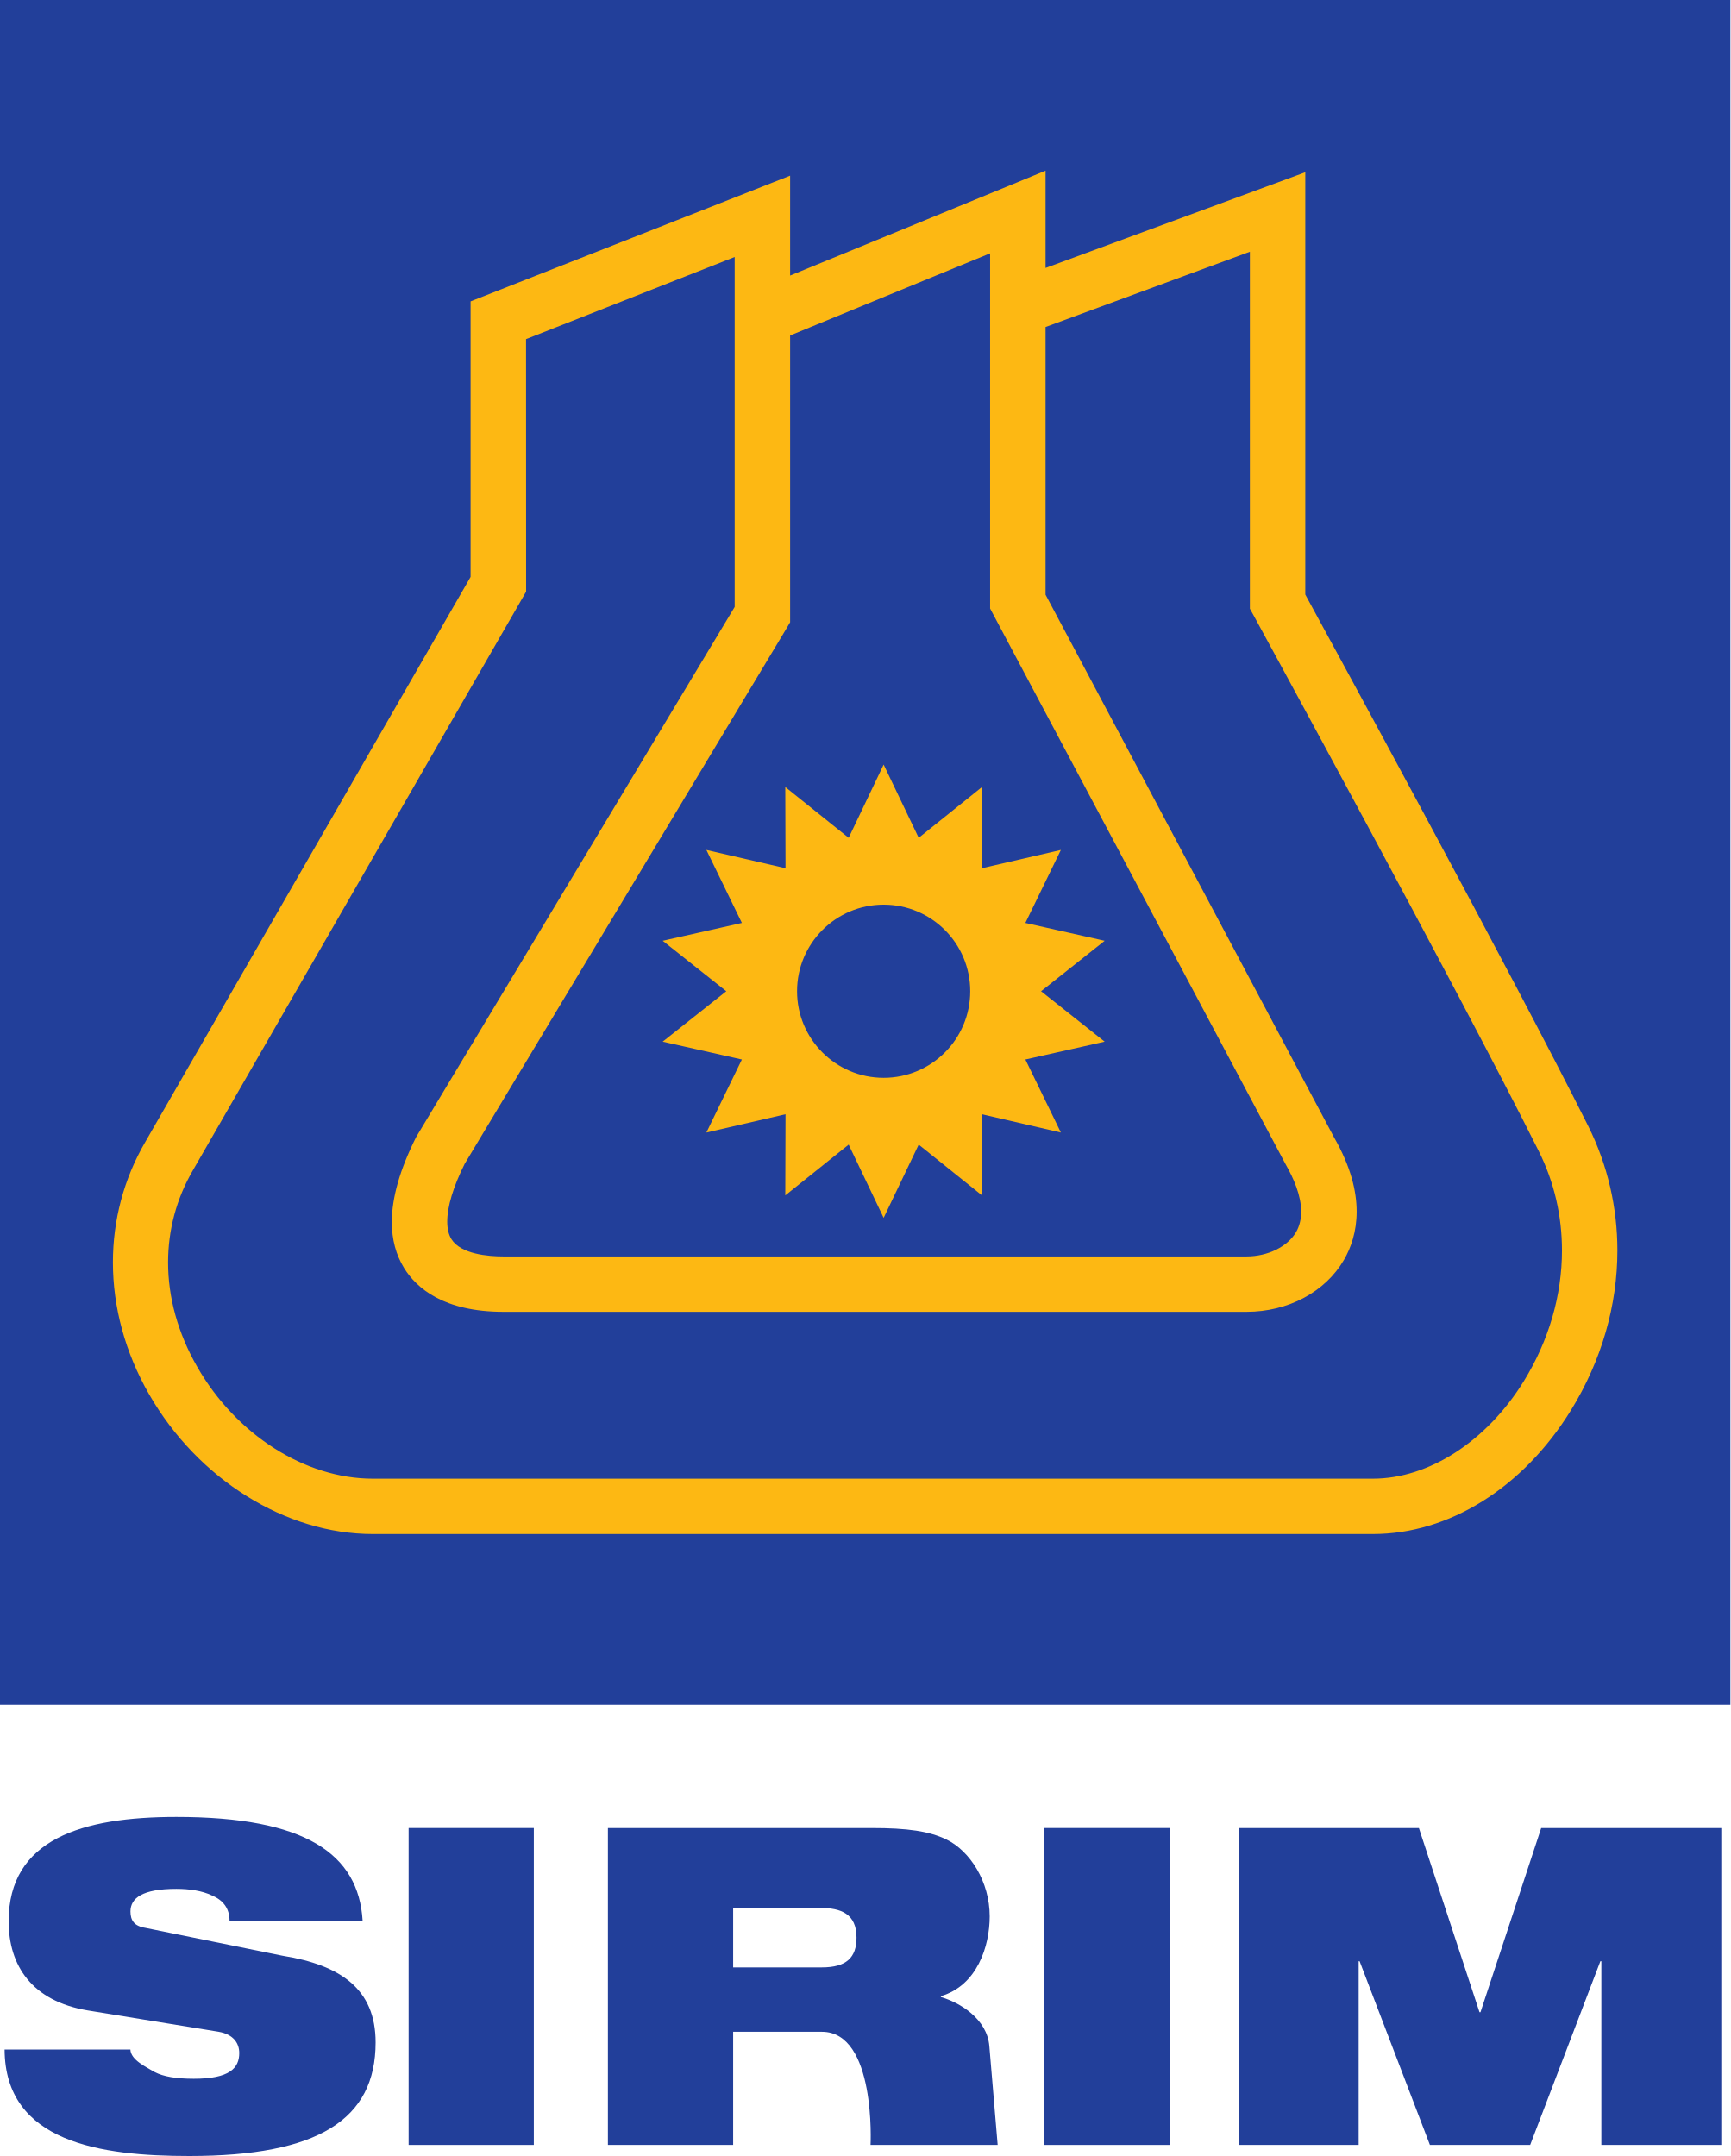
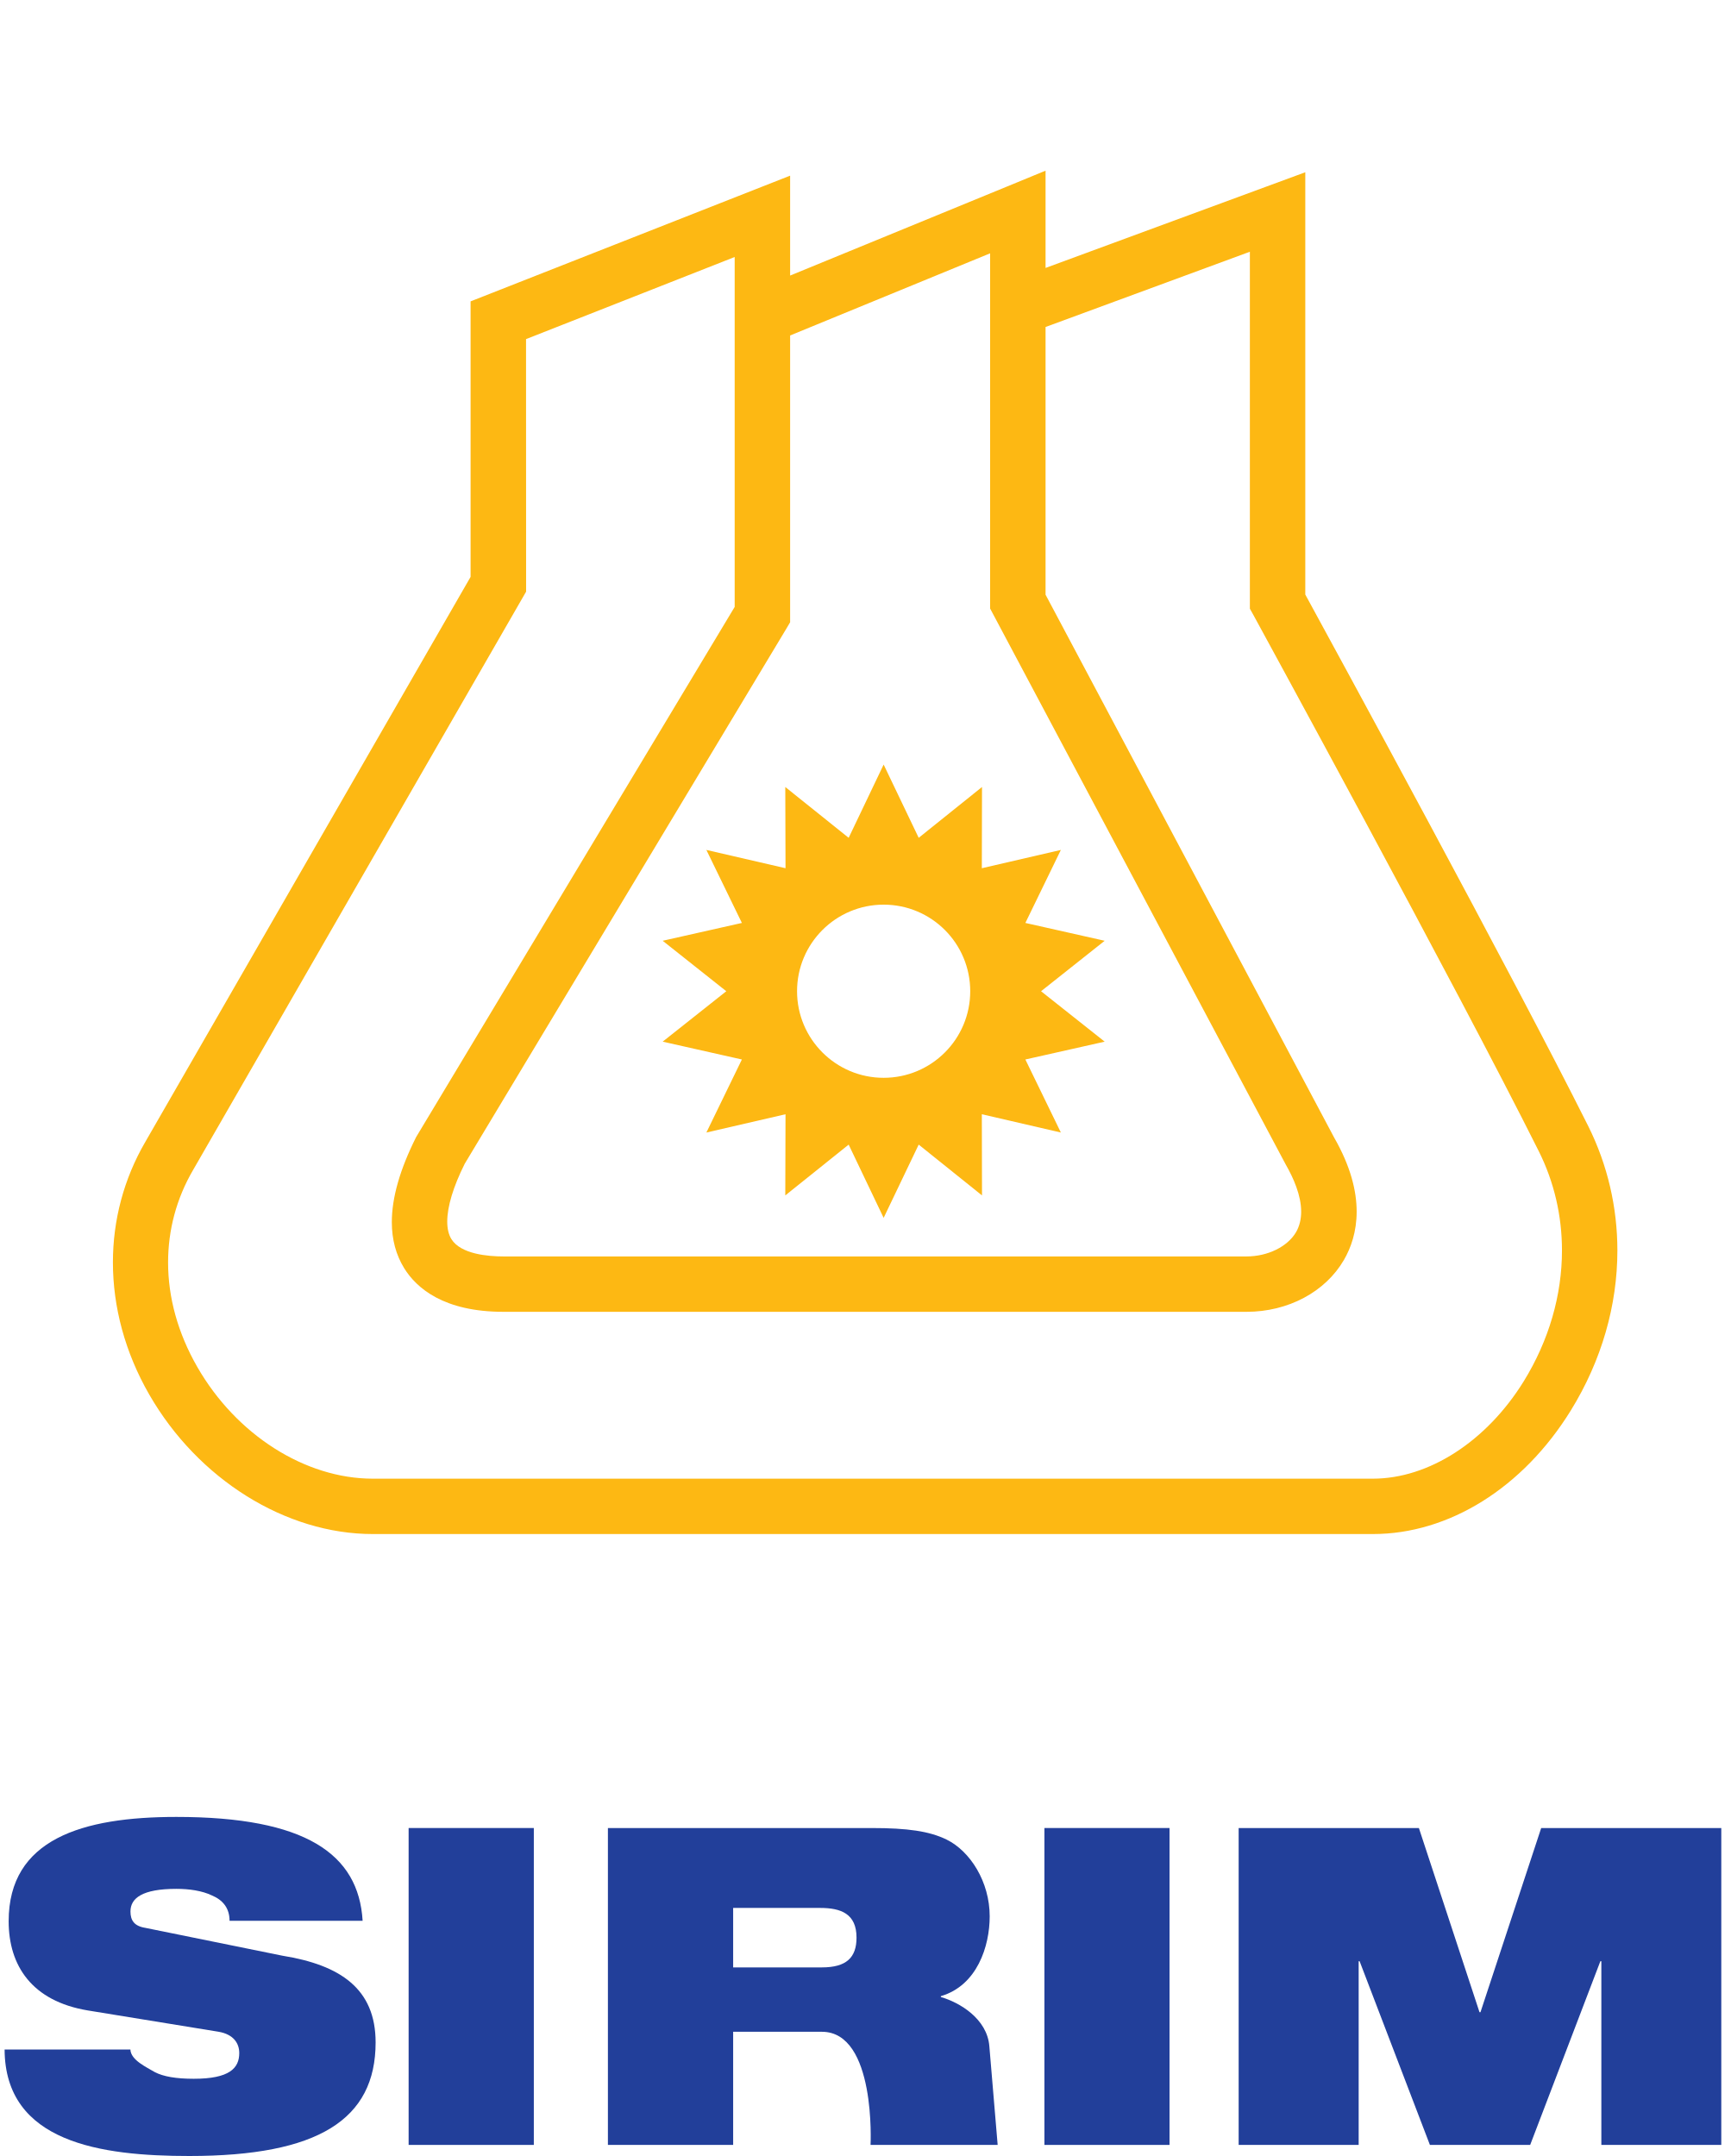
<svg xmlns="http://www.w3.org/2000/svg" width="600" height="747.658" id="svg2" version="1.0">
  <defs id="defs4">
    <clipPath id="clipPath2576" clipPathUnits="userSpaceOnUse">
      <path id="path2578" d="M 0.03,841.98 L 595.05,841.98 L 595.05,0 L 0.03,0 L 0.03,841.98 z" />
    </clipPath>
    <clipPath id="clipPath2570" clipPathUnits="userSpaceOnUse">
      <path id="path2572" d="M -0.138,841.945 L 595.138,841.945 L 595.138,0.055 L -0.138,0.055 L -0.138,841.945 z" />
    </clipPath>
    <clipPath id="clipPath2540" clipPathUnits="userSpaceOnUse">
      <path id="path2542" d="M 28.22,815.372 L 28.22,615.622 L 566.802,615.622 L 566.802,815.372" />
    </clipPath>
    <clipPath id="clipPath2446" clipPathUnits="userSpaceOnUse">
      <path id="path2448" d="M 0.03,841.98 L 595.05,841.98 L 595.05,0 L 0.03,0 L 0.03,841.98 z" />
    </clipPath>
    <clipPath id="clipPath2440" clipPathUnits="userSpaceOnUse">
      <path id="path2442" d="M -0.138,841.945 L 595.138,841.945 L 595.138,0.055 L -0.138,0.055 L -0.138,841.945 z" />
    </clipPath>
    <clipPath id="clipPath2434" clipPathUnits="userSpaceOnUse">
      <path id="path2436" clip-rule="evenodd" d="M -0.138,841.945 L 595.158,841.945 L 595.158,0.049 L -0.138,0.049 L -0.138,841.945 z" />
    </clipPath>
    <clipPath id="clipPath2424" clipPathUnits="userSpaceOnUse">
      <path id="path2426" d="M 0.03,841.98 L 595.05,841.98 L 595.05,0 L 0.03,0 L 0.03,841.98 z" />
    </clipPath>
    <clipPath id="clipPath2418" clipPathUnits="userSpaceOnUse">
      <path id="path2420" d="M -0.138,841.945 L 595.138,841.945 L 595.138,0.055 L -0.138,0.055 L -0.138,841.945 z" />
    </clipPath>
  </defs>
  <g id="layer1" transform="translate(-1258.304,471.7731)">
-     <path d="M 1258.304,119.4 L 1858.304,119.4 L 1858.304,-471.773 L 1258.304,-471.773 L 1258.304,119.4 z" style="fill:#223f9a;fill-opacity:1;fill-rule:nonzero;stroke:none" id="path2512" />
    <path d="M 1564.704,-98.01 C 1548.131,-98.01 1534.68,-111.461 1534.68,-128.034 C 1534.68,-144.619 1548.131,-158.058 1564.704,-158.058 C 1581.302,-158.058 1594.728,-144.619 1594.728,-128.034 C 1594.728,-111.461 1581.302,-98.01 1564.704,-98.01 z M 1619.289,-128.034 L 1641.35,-145.532 L 1613.848,-151.717 L 1626.158,-177.033 L 1598.752,-170.692 L 1598.812,-198.855 L 1576.858,-181.237 L 1564.704,-206.637 L 1552.575,-181.237 L 1530.597,-198.855 L 1530.682,-170.692 L 1503.239,-177.033 L 1515.55,-151.717 L 1488.083,-145.532 L 1510.145,-128.034 L 1488.083,-110.548 L 1515.55,-104.363 L 1503.239,-79.035 L 1530.682,-85.376 L 1530.597,-57.226 L 1552.575,-74.844 L 1564.704,-49.443 L 1576.858,-74.844 L 1598.812,-57.226 L 1598.752,-85.376 L 1626.158,-79.035 L 1613.848,-104.363 L 1641.35,-110.548 L 1619.289,-128.034" style="fill:#fdb813;fill-opacity:1;fill-rule:nonzero;stroke:none" id="path2514" />
    <path d="M 1720.914,-77.294 L 1720.914,-77.294 z M 1601.622,-383.923 C 1601.622,-361.021 1601.622,-260.752 1601.622,-260.752 L 1704.1,-67.998 C 1706.862,-63.194 1709.481,-57.189 1709.481,-51.593 C 1709.481,-49.095 1708.964,-46.681 1707.703,-44.483 C 1704.76,-39.451 1697.891,-36.065 1690.53,-36.065 L 1432.863,-36.065 C 1427.519,-36.065 1418.067,-36.857 1414.824,-42.081 C 1413.864,-43.643 1413.383,-45.684 1413.383,-48.158 C 1413.383,-53.298 1415.449,-60.228 1419.449,-68.214 C 1419.473,-68.226 1530.922,-253.691 1530.922,-253.691 L 1532.278,-255.985 C 1532.278,-255.985 1532.278,-314.856 1532.278,-355.436 C 1534.645,-356.409 1583.223,-376.357 1601.622,-383.923 z M 1691.694,-384.475 C 1691.694,-362.258 1691.694,-260.692 1691.694,-260.692 L 1692.895,-258.543 C 1693.591,-257.246 1763.692,-128.935 1791.794,-72.706 C 1797.234,-61.885 1799.913,-50.092 1799.913,-38.13 C 1799.913,-22.698 1795.433,-6.989 1786.642,7.254 C 1773.756,28.067 1753.736,41.001 1734.341,41.001 L 1387.563,41.001 C 1364.108,41.001 1340.209,25.785 1326.698,2.234 C 1319.948,-9.523 1316.586,-21.881 1316.586,-33.975 C 1316.586,-45.18 1319.457,-56.145 1325.317,-66.149 L 1440.73,-266.601 C 1440.73,-266.601 1440.706,-342.898 1440.706,-354.175 C 1449.713,-357.718 1495.313,-375.66 1513.052,-382.65 C 1513.052,-360.396 1513.052,-265.892 1513.052,-261.305 C 1510.385,-256.849 1402.599,-77.462 1402.599,-77.462 C 1396.954,-66.209 1394.168,-56.397 1394.168,-47.978 C 1394.168,-41.925 1395.609,-36.605 1398.456,-31.981 C 1402.719,-25.088 1412.182,-16.861 1432.863,-16.861 L 1690.53,-16.861 C 1704.941,-16.861 1717.875,-23.755 1724.312,-34.864 C 1726.714,-38.995 1728.72,-44.579 1728.72,-51.617 C 1728.72,-58.691 1726.678,-67.242 1720.914,-77.294 C 1720.914,-77.318 1631.862,-244.828 1620.85,-265.544 C 1620.85,-268.775 1620.85,-319.744 1620.85,-358.378 C 1623.756,-359.435 1673.535,-377.774 1691.694,-384.475 z M 1607.603,-407.137 C 1607.603,-407.137 1546.33,-381.977 1532.278,-376.213 C 1532.278,-381.413 1532.278,-410.86 1532.278,-410.86 L 1421.478,-367.266 C 1421.478,-367.266 1421.478,-276.581 1421.478,-271.717 C 1419.028,-267.406 1308.72,-75.84 1308.72,-75.84 C 1301.214,-62.954 1297.455,-48.615 1297.455,-34.011 C 1297.455,-18.543 1301.658,-2.786 1310.041,11.806 C 1326.938,41.205 1357.359,60.204 1387.563,60.204 L 1734.341,60.204 C 1760.725,60.204 1786.402,44.184 1802.975,17.354 C 1813.688,0.012 1819.128,-19.179 1819.128,-38.118 C 1819.128,-53.01 1815.766,-67.746 1809.004,-81.293 C 1782.679,-133.931 1720.037,-248.875 1710.909,-265.604 C 1710.909,-270.324 1710.909,-412.037 1710.909,-412.037 C 1710.909,-412.037 1634.565,-383.899 1620.85,-378.855 C 1620.85,-383.623 1620.85,-412.59 1620.85,-412.59 L 1607.603,-407.137" style="fill:#fdb813;fill-opacity:1;fill-rule:nonzero;stroke:none" id="path2516" />
    <path d="M 1288.748,225.409 C 1269.352,222.178 1261.306,209.868 1261.306,194.472 C 1261.306,165.997 1286.802,158.299 1319.457,158.299 C 1364.204,158.299 1382.639,171.077 1384.044,194.316 L 1337.903,194.316 C 1337.903,189.86 1335.489,187.086 1331.838,185.549 C 1328.32,183.855 1323.816,183.243 1319.457,183.243 C 1307.639,183.243 1303.543,186.473 1303.543,191.085 C 1303.543,194.16 1304.816,196.165 1308.744,196.778 L 1356.278,206.433 C 1376.274,209.664 1388.547,217.867 1388.547,236.493 C 1388.547,263.275 1368.587,275.885 1323.96,275.885 C 1293.407,275.885 1260.045,271.273 1259.9,238.955 L 1303.519,238.955 C 1303.639,242.642 1309.164,245.104 1311.987,246.798 C 1314.953,248.335 1319.312,249.104 1325.497,249.104 C 1337.903,249.104 1341.266,245.417 1341.266,240.18 C 1341.266,236.95 1339.428,233.719 1334.084,232.795 L 1288.748,225.409" style="fill:#223f9a;fill-opacity:1;fill-rule:nonzero;stroke:none" id="path2518" />
    <path d="M 1399.993,272.042 L 1443.407,272.042 L 1443.407,162.148 L 1399.993,162.148 L 1399.993,272.042 z" style="fill:#223f9a;fill-opacity:1;fill-rule:nonzero;stroke:none" id="path2520" />
    <path d="M 1512.523,210.481 L 1543.292,210.481 C 1551.758,210.481 1555.301,207.094 1555.301,200.164 C 1555.301,191.854 1549.897,189.86 1542.655,189.86 L 1512.523,189.86 L 1512.523,210.481 z M 1469.096,162.154 L 1560.525,162.154 C 1573.015,162.154 1580.545,163.235 1586.526,166.153 C 1594.693,170.152 1601.478,180.781 1601.478,192.778 C 1601.478,203.095 1597.154,216.762 1584.544,220.449 L 1584.544,220.761 C 1591.005,222.61 1600.613,228.279 1601.358,237.827 L 1604.24,272.042 L 1560.165,272.042 C 1560.165,272.042 1562.147,232.807 1543.292,232.807 L 1512.523,232.807 L 1512.523,272.042 L 1469.096,272.042 L 1469.096,162.154" style="fill:#223f9a;fill-opacity:1;fill-rule:nonzero;stroke:none" id="path2522" />
    <path d="M 1620.453,272.042 L 1663.837,272.042 L 1663.837,162.148 L 1620.453,162.148 L 1620.453,272.042 z" style="fill:#223f9a;fill-opacity:1;fill-rule:nonzero;stroke:none" id="path2524" />
    <path d="M 1687.803,162.154 L 1750.301,162.154 L 1771.318,226.021 L 1771.654,226.021 L 1792.707,162.154 L 1855.157,162.154 L 1855.157,272.042 L 1813.567,272.042 L 1813.567,208.331 L 1813.231,208.331 L 1788.888,272.042 L 1754.12,272.042 L 1729.74,208.331 L 1729.417,208.331 L 1729.417,272.042 L 1687.803,272.042 L 1687.803,162.154" style="fill:#223f9a;fill-opacity:1;fill-rule:nonzero;stroke:none" id="path2526" />
  </g>
</svg>
